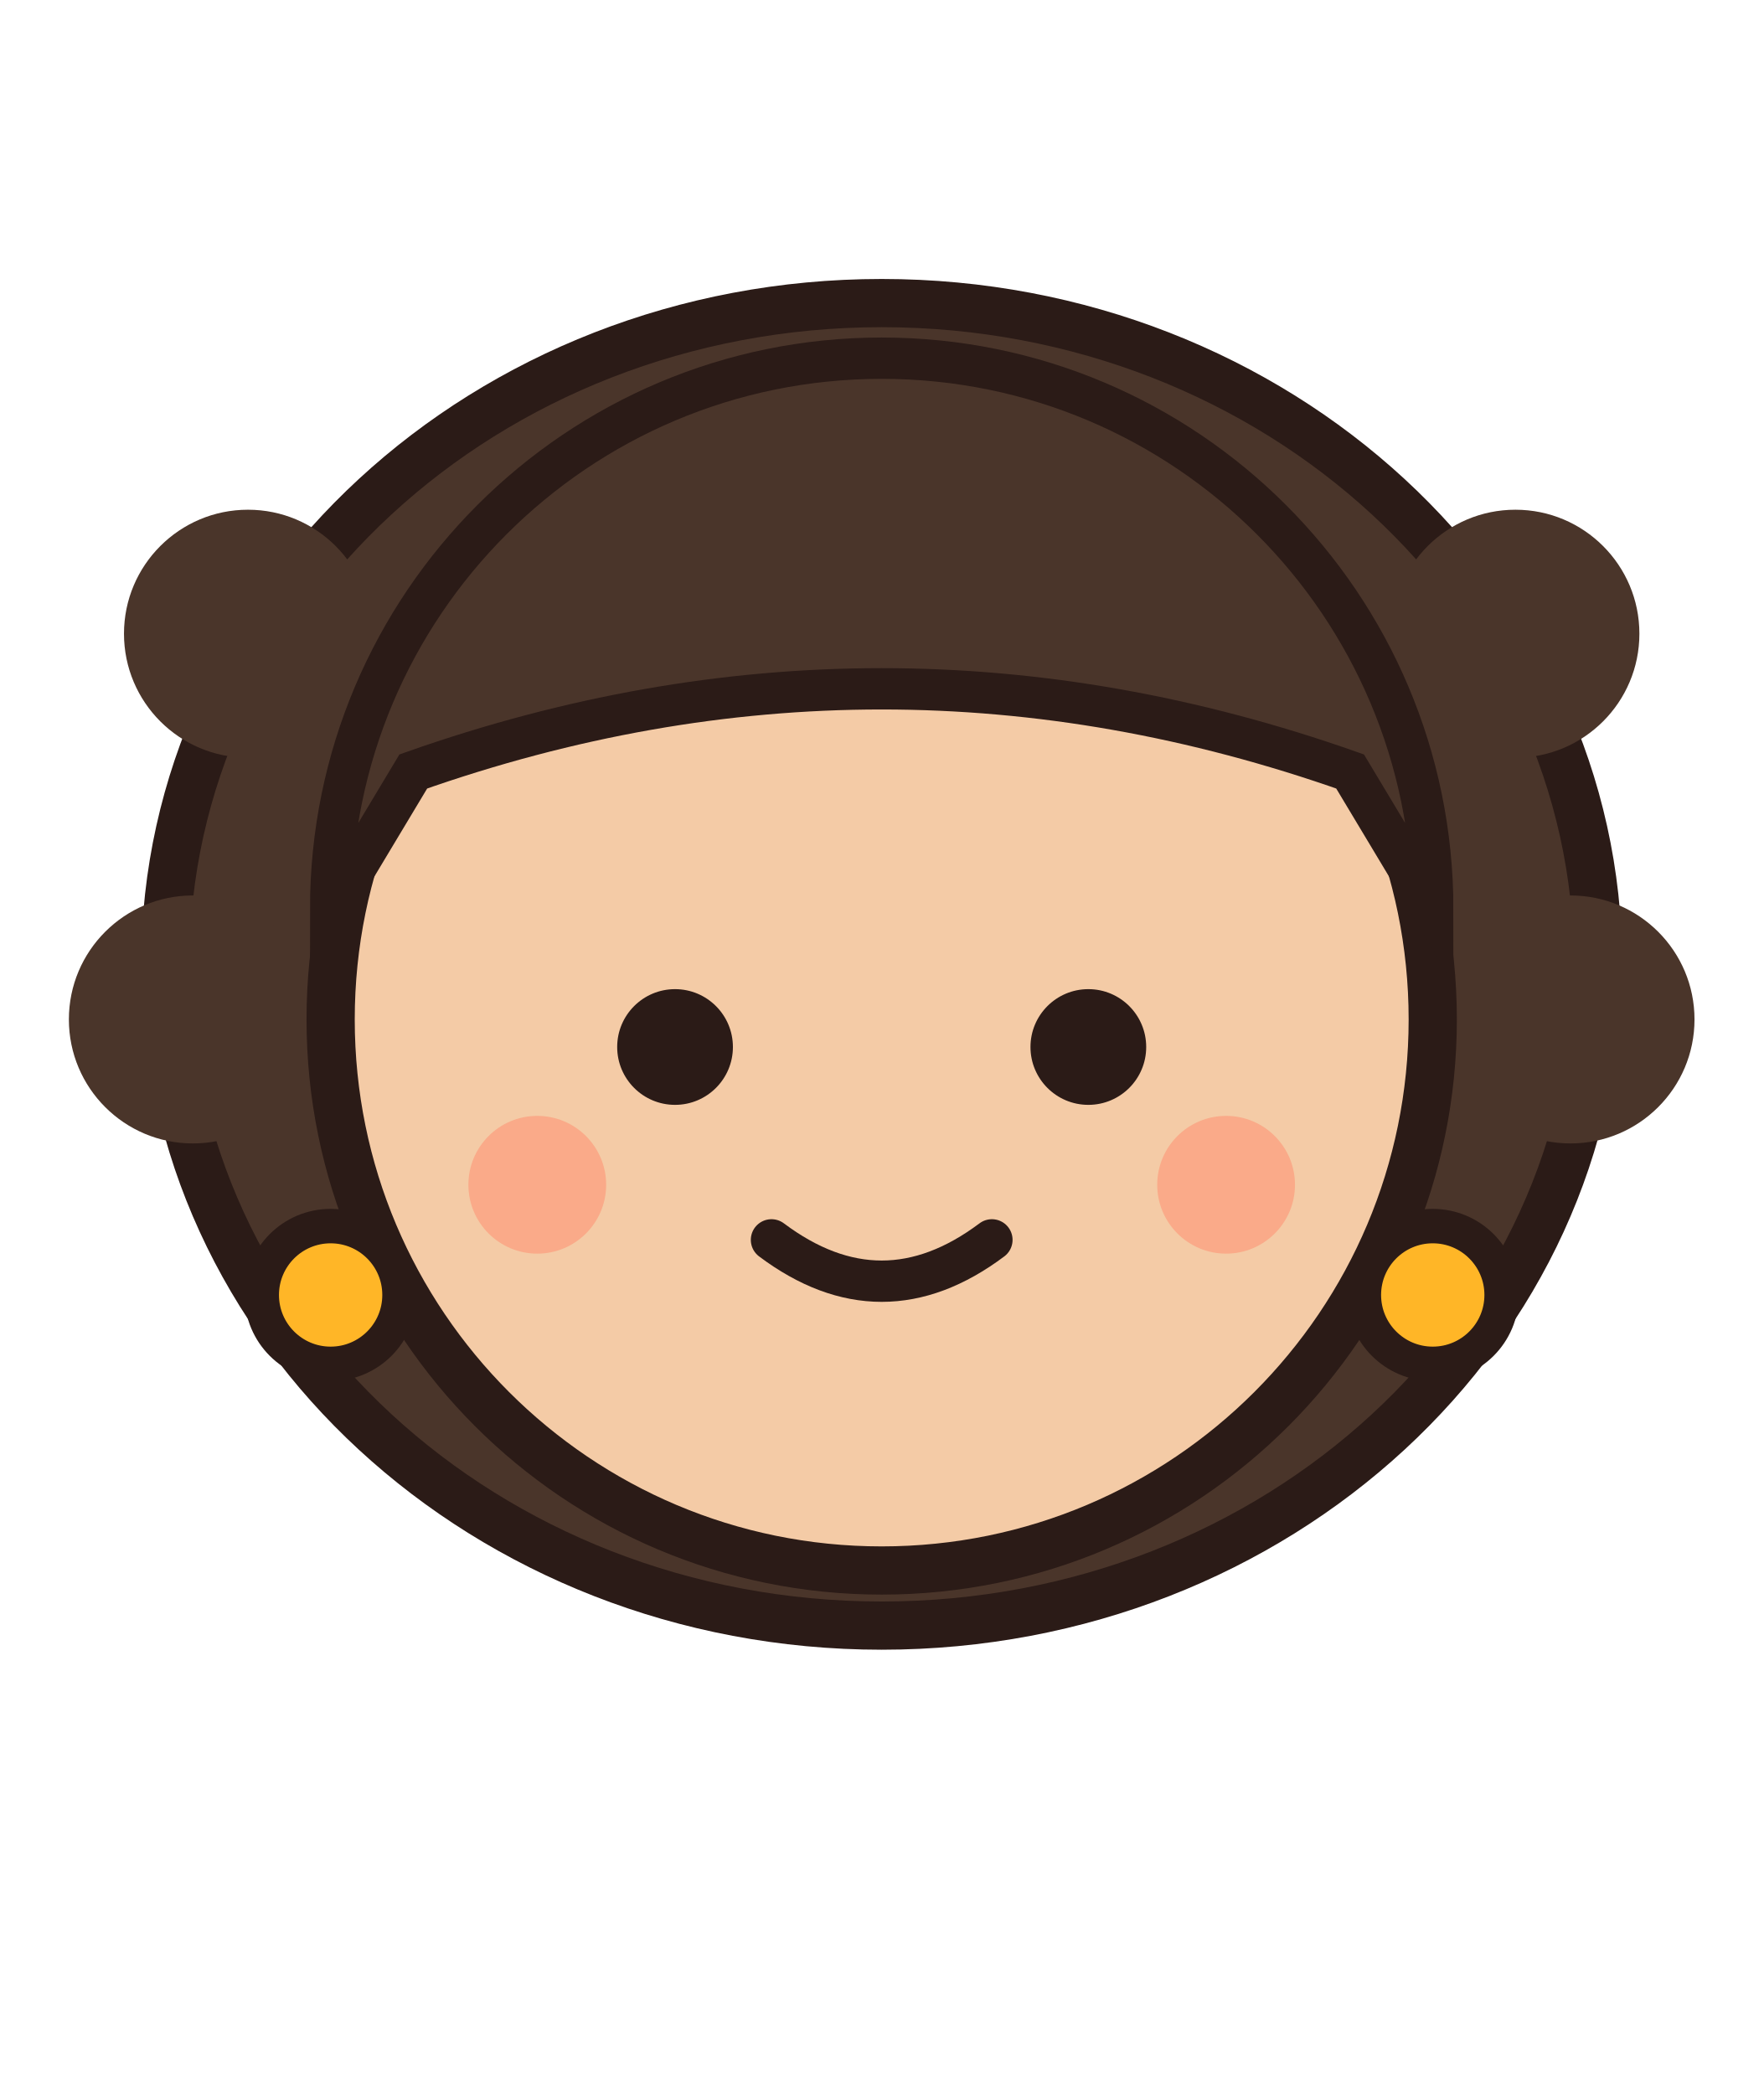
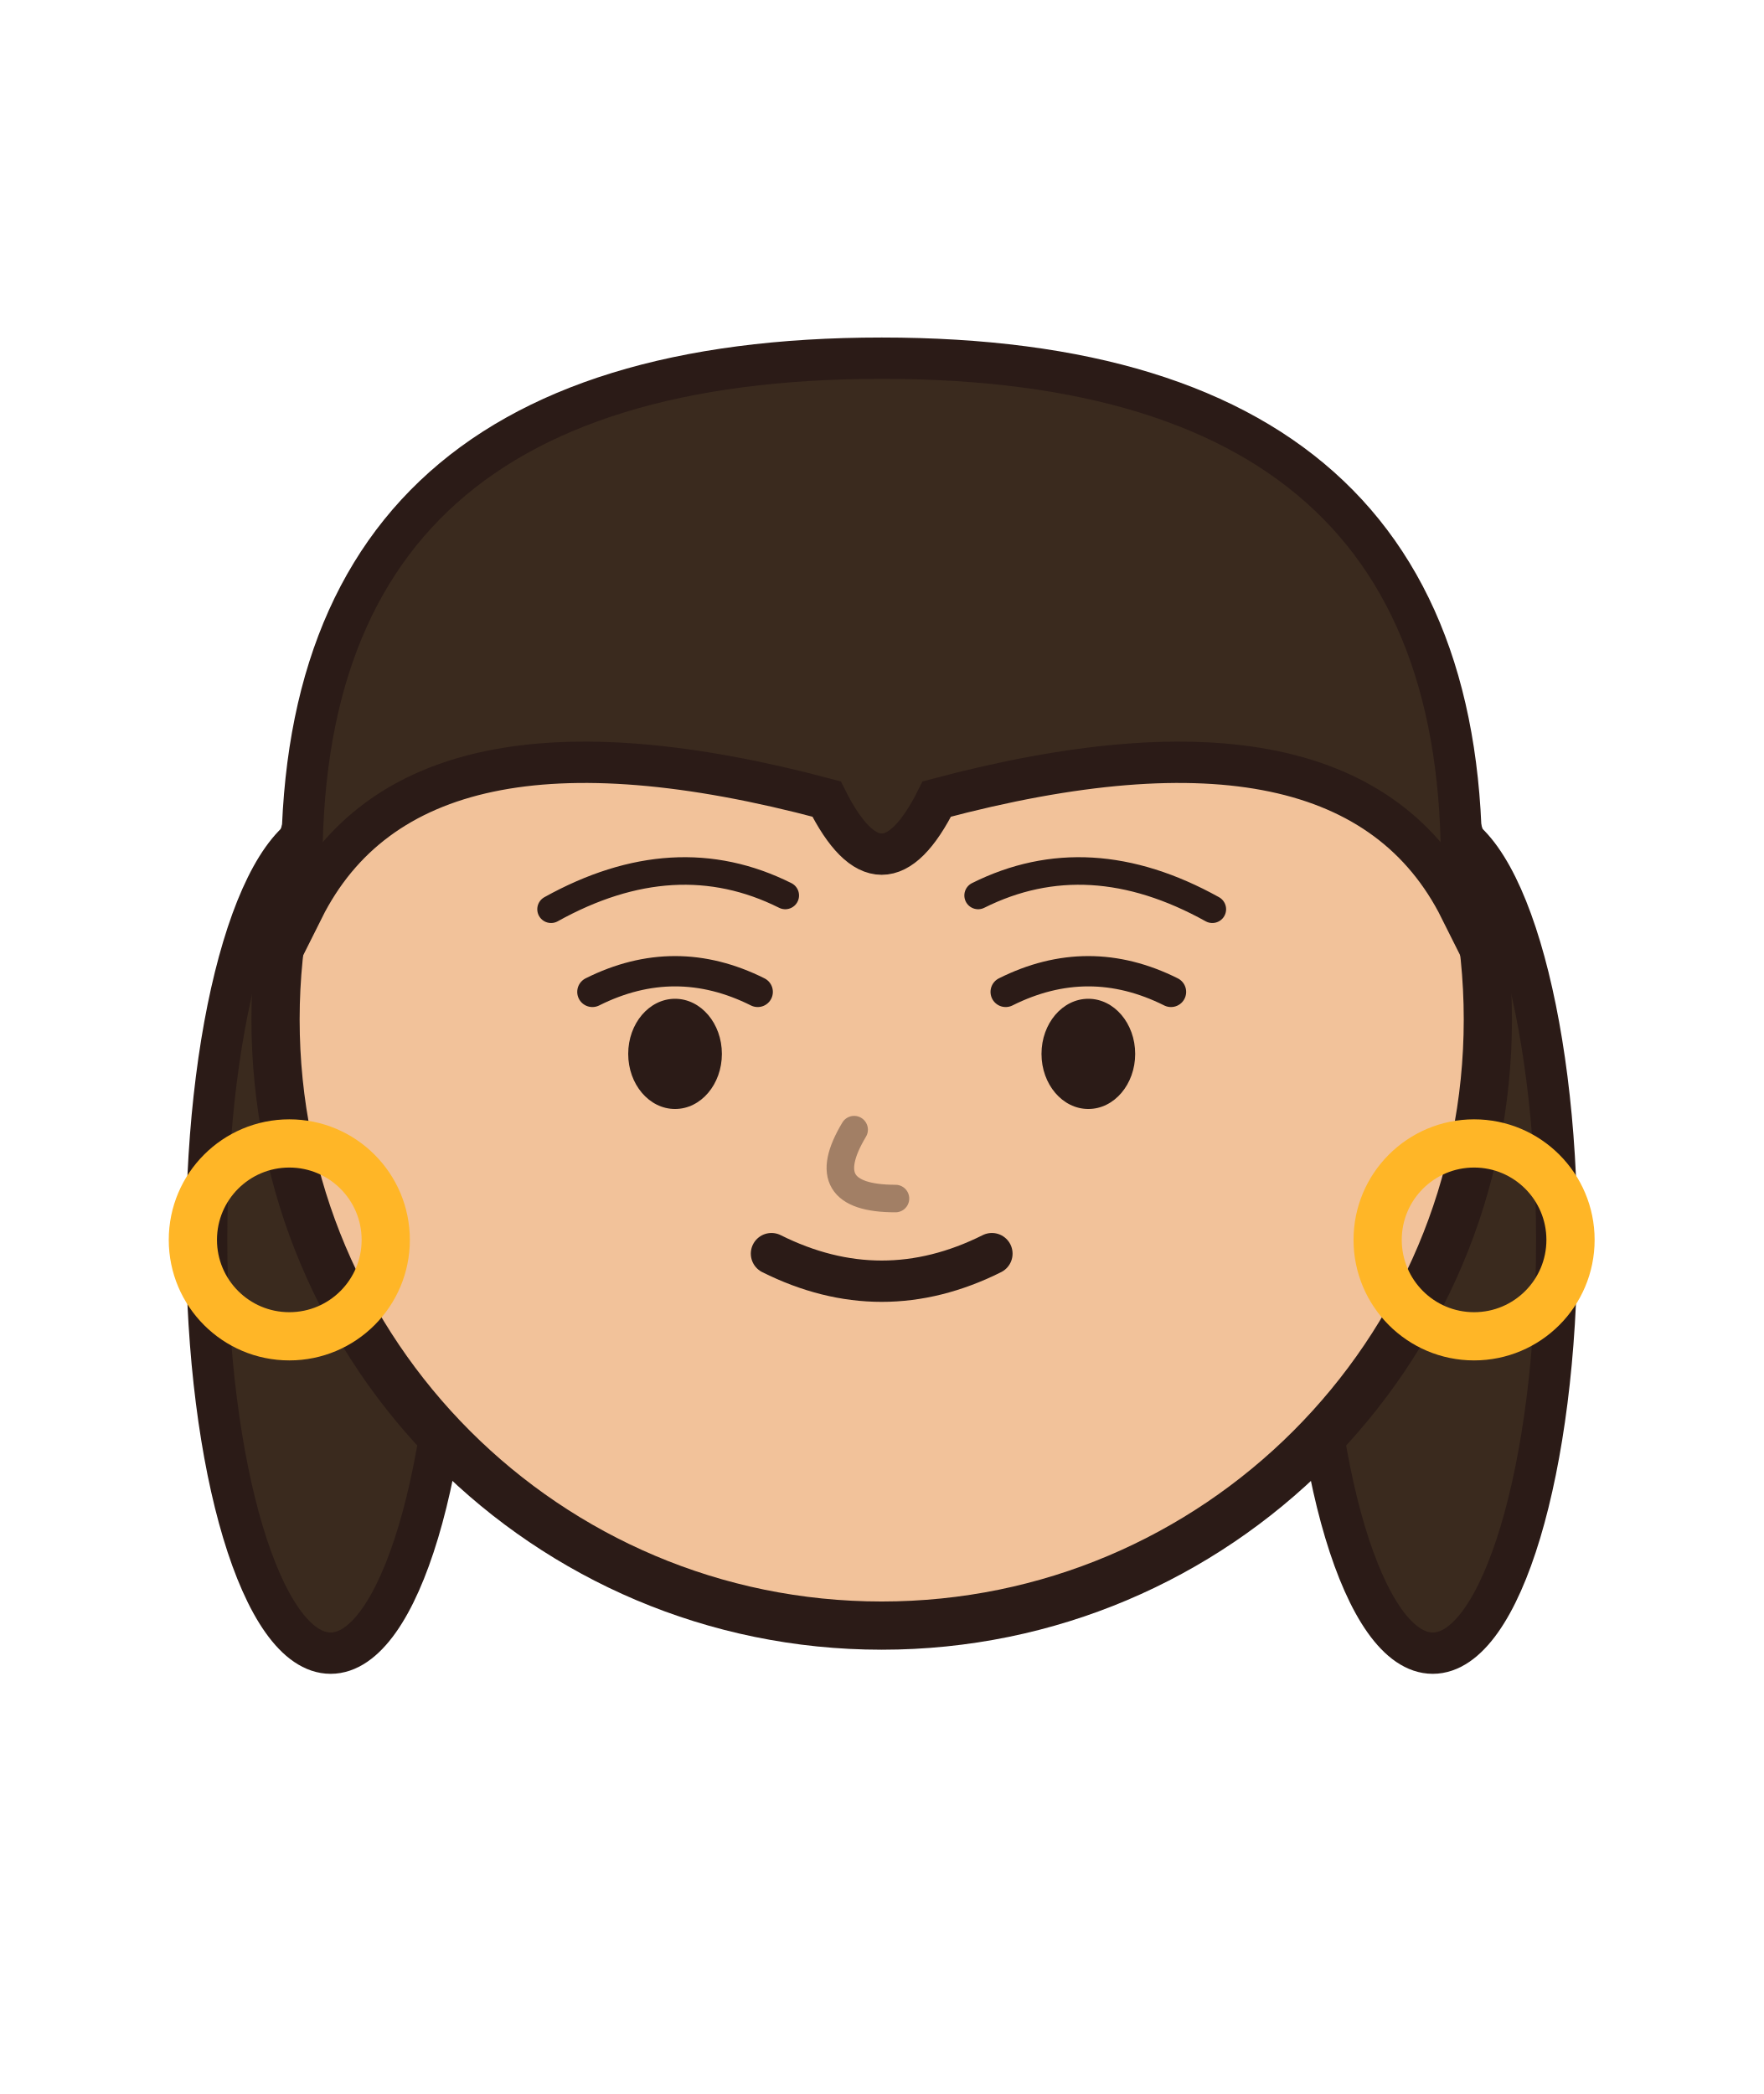
<svg xmlns="http://www.w3.org/2000/svg" viewBox="-64 -68 128 152">
-   <ellipse cx="0" cy="2" rx="52" ry="48" fill="#4A352A" stroke="#2B1B17" stroke-width="3.5" />
-   <circle cx="-46" cy="-22" r="9" fill="#4A352A" />
-   <circle cx="46" cy="-22" r="9" fill="#4A352A" />
-   <circle cx="-50" cy="6" r="9" fill="#4A352A" />
-   <circle cx="50" cy="6" r="9" fill="#4A352A" />
-   <circle cx="0" cy="6" r="40" fill="#F4CBA6" stroke="#2B1B17" stroke-width="3.5" />
-   <path d="M -40 -2 A 40 40 0 0 1 40 -2 L 34 -12 Q 0 -24 -34 -12 Z" fill="#4A352A" stroke="#2B1B17" stroke-width="3" />
-   <circle cx="-40" cy="26" r="5" fill="#FFB627" stroke="#2B1B17" stroke-width="2.5" />
-   <circle cx="40" cy="26" r="5" fill="#FFB627" stroke="#2B1B17" stroke-width="2.5" />
-   <circle cx="-15" cy="8" r="4.2" fill="#2B1B17" />
-   <circle cx="15" cy="8" r="4.2" fill="#2B1B17" />
-   <circle cx="-25" cy="18" r="5" fill="#FF8A6B" opacity="0.5" />
-   <circle cx="25" cy="18" r="5" fill="#FF8A6B" opacity="0.5" />
-   <path d="M -8 22 Q 0 28 8 22" stroke="#2B1B17" stroke-width="3" fill="none" stroke-linecap="round" />
+   <ellipse cx="-40" cy="22" rx="9" ry="30" fill="#3A2A1E" stroke="#2B1B17" stroke-width="3" />
+   <ellipse cx="40" cy="22" rx="9" ry="30" fill="#3A2A1E" stroke="#2B1B17" stroke-width="3" />
+   <circle cx="0" cy="6" r="44" fill="#F2C29A" stroke="#2B1B17" stroke-width="3.5" />
+   <path d="M -42 -2 Q -44 -42 0 -42 Q 44 -42 42 -2 Q 34 -18 4 -10 Q 0 -2 -4 -10 Q -34 -18 -42 -2 Z" fill="#3A2A1E" stroke="#2B1B17" stroke-width="3" />
+   <circle cx="-43" cy="22" r="7" fill="none" stroke="#FFB627" stroke-width="3.5" />
+   <circle cx="43" cy="22" r="7" fill="none" stroke="#FFB627" stroke-width="3.5" />
+   <path d="M -24 -2 Q -15 -7 -7 -3" stroke="#2B1B17" stroke-width="2" fill="none" stroke-linecap="round" />
+   <path d="M 24 -2 Q 15 -7 7 -3" stroke="#2B1B17" stroke-width="2" fill="none" stroke-linecap="round" />
+   <path d="M -21 4 Q -15 1 -9 4" stroke="#2B1B17" stroke-width="2.2" fill="none" stroke-linecap="round" />
+   <path d="M 21 4 Q 15 1 9 4" stroke="#2B1B17" stroke-width="2.2" fill="none" stroke-linecap="round" />
+   <ellipse cx="-15" cy="8.5" rx="3.4" ry="4" fill="#2B1B17" />
+   <ellipse cx="15" cy="8.5" rx="3.4" ry="4" fill="#2B1B17" />
+   <path d="M -2 14 Q -5 19 1 19" stroke="#2B1B17" stroke-width="2" fill="none" stroke-linecap="round" opacity="0.4" />
+   <path d="M -8 23 Q 0 27 8 23" stroke="#2B1B17" stroke-width="3" fill="none" stroke-linecap="round" />
</svg>
